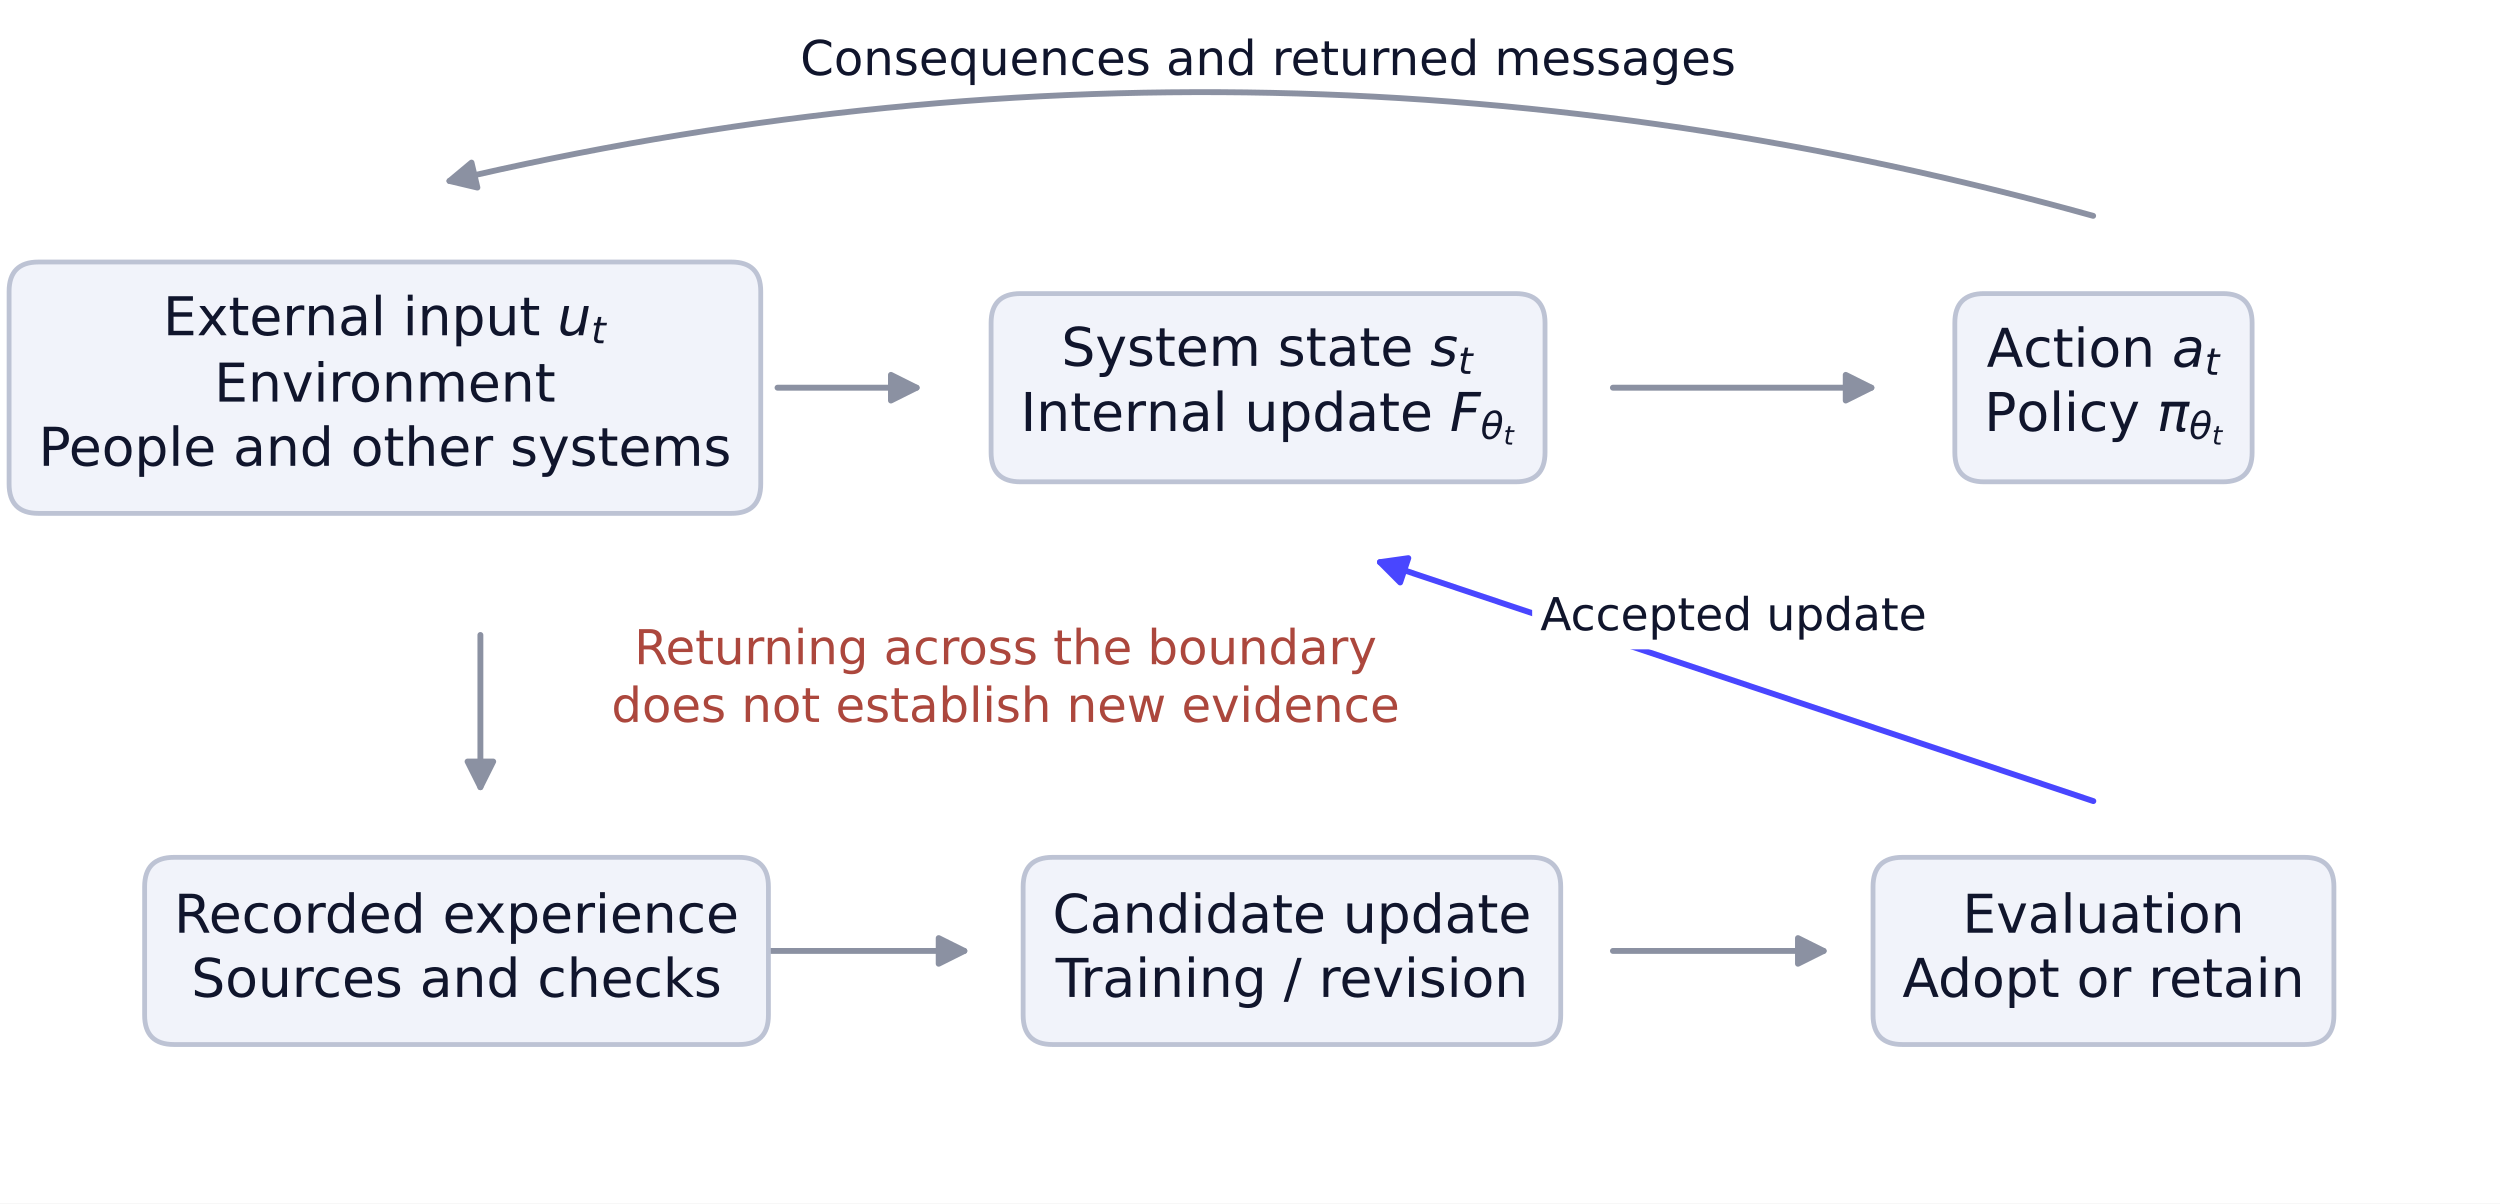
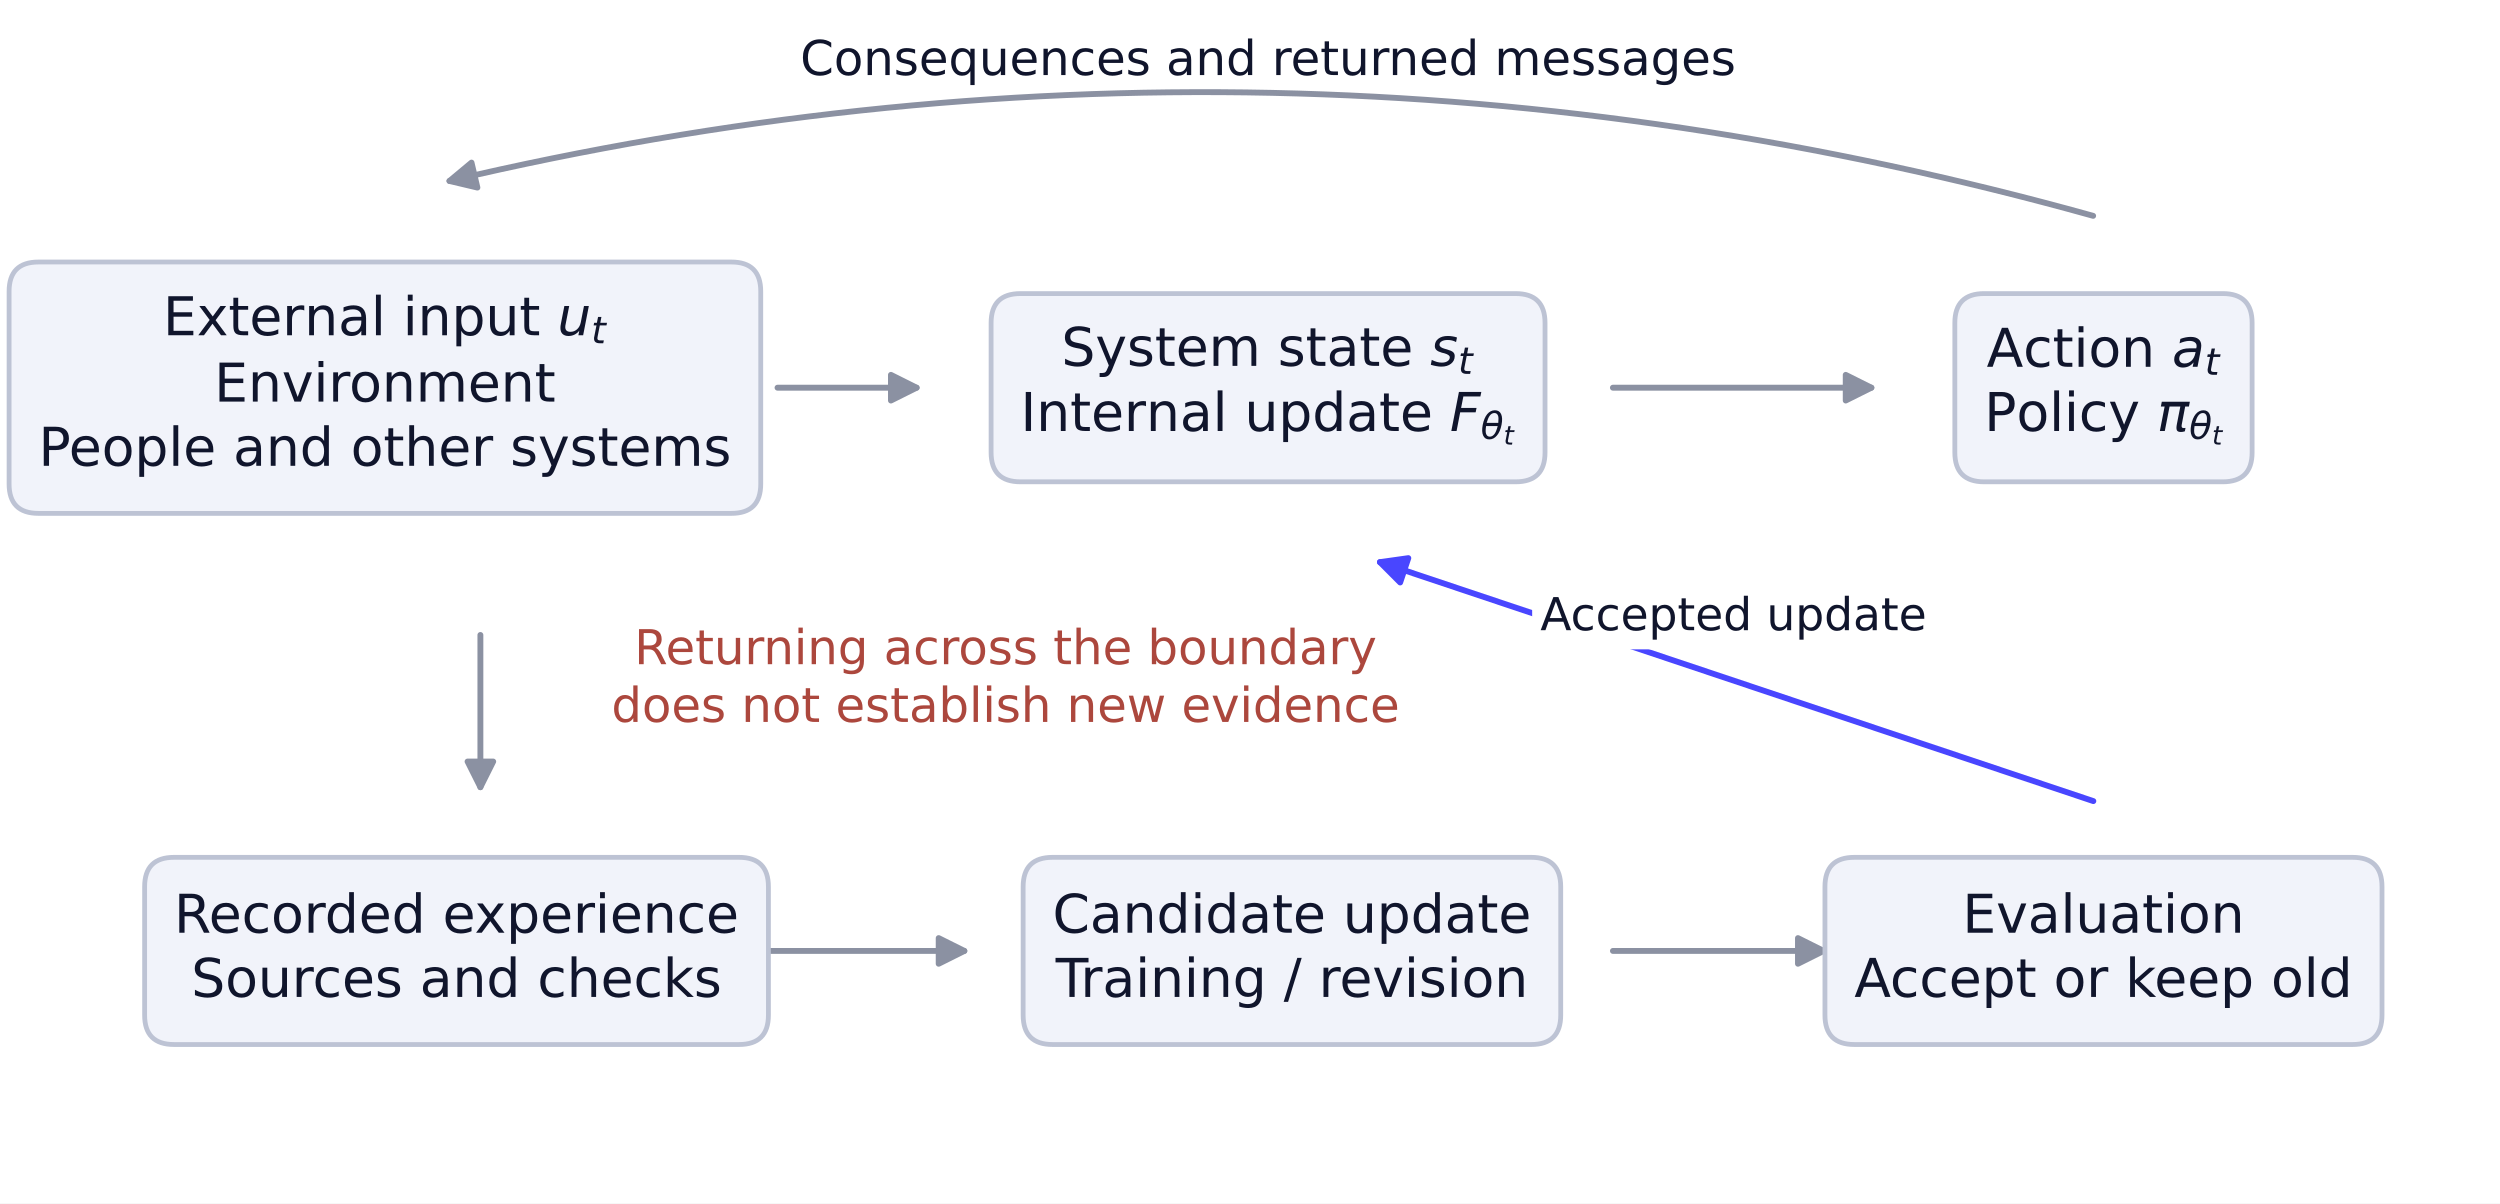
<svg xmlns="http://www.w3.org/2000/svg" width="467.555pt" height="225.072pt" viewBox="0 0 467.555 225.072" version="1.1">
  <defs>
    <style type="text/css">*{stroke-linejoin: round; stroke-linecap: butt}</style>
  </defs>
  <g id="figure_1">
    <g id="patch_1">
      <path d="M 0 225.072  L 467.555 225.072  L 467.555 -0  L 0 -0  z " style="fill: #ffffff" />
    </g>
    <g id="axes_1">
      <g id="patch_2">
-         <path d="M 145.414 72.508  Q 159.035 72.508 171.427 72.508  " clip-path="url(#pcf16d594a3)" style="fill: none; stroke: #8b91a2; stroke-width: 1.1; stroke-linecap: round" />
-         <path d="M 166.627 70.108  L 171.427 72.508  L 166.627 74.908  z " clip-path="url(#pcf16d594a3)" style="fill: #8b91a2; stroke: #8b91a2; stroke-width: 1.1; stroke-linecap: round" />
+         <path d="M 145.414 72.508  Q 159.035 72.508 171.427 72.508  " clip-path="url(#p502bf21800)" style="fill: none; stroke: #8b91a2; stroke-width: 1.1; stroke-linecap: round" />
+         <path d="M 166.627 70.108  L 171.427 72.508  L 166.627 74.908  z " clip-path="url(#p502bf21800)" style="fill: #8b91a2; stroke: #8b91a2; stroke-width: 1.1; stroke-linecap: round" />
      </g>
      <g id="patch_3">
-         <path d="M 301.649 72.508  Q 326.435 72.508 349.991 72.508  " clip-path="url(#pcf16d594a3)" style="fill: none; stroke: #8b91a2; stroke-width: 1.1; stroke-linecap: round" />
-         <path d="M 345.191 70.108  L 349.991 72.508  L 345.191 74.908  z " clip-path="url(#pcf16d594a3)" style="fill: #8b91a2; stroke: #8b91a2; stroke-width: 1.1; stroke-linecap: round" />
+         <path d="M 301.649 72.508  Q 326.435 72.508 349.991 72.508  " clip-path="url(#p502bf21800)" style="fill: none; stroke: #8b91a2; stroke-width: 1.1; stroke-linecap: round" />
+         <path d="M 345.191 70.108  L 349.991 72.508  L 345.191 74.908  z " clip-path="url(#p502bf21800)" style="fill: #8b91a2; stroke: #8b91a2; stroke-width: 1.1; stroke-linecap: round" />
      </g>
      <g id="patch_4">
-         <path d="M 391.465 40.367  Q 237.966 -2.374 84.061 33.844  " clip-path="url(#pcf16d594a3)" style="fill: none; stroke: #8b91a2; stroke-width: 1.1; stroke-linecap: round" />
-         <path d="M 89.283 35.081  L 84.061 33.844  L 88.183 30.408  z " clip-path="url(#pcf16d594a3)" style="fill: #8b91a2; stroke: #8b91a2; stroke-width: 1.1; stroke-linecap: round" />
+         <path d="M 391.465 40.367  Q 237.966 -2.374 84.061 33.844  " clip-path="url(#p502bf21800)" style="fill: none; stroke: #8b91a2; stroke-width: 1.1; stroke-linecap: round" />
+         <path d="M 89.283 35.081  L 84.061 33.844  L 88.183 30.408  z " clip-path="url(#p502bf21800)" style="fill: #8b91a2; stroke: #8b91a2; stroke-width: 1.1; stroke-linecap: round" />
      </g>
      <g id="patch_5">
-         <path d="M 140.95 177.844  Q 161.268 177.844 180.356 177.844  " clip-path="url(#pcf16d594a3)" style="fill: none; stroke: #8b91a2; stroke-width: 1.1; stroke-linecap: round" />
-         <path d="M 175.556 175.444  L 180.356 177.844  L 175.556 180.244  z " clip-path="url(#pcf16d594a3)" style="fill: #8b91a2; stroke: #8b91a2; stroke-width: 1.1; stroke-linecap: round" />
+         <path d="M 140.95 177.844  Q 161.268 177.844 180.356 177.844  " clip-path="url(#p502bf21800)" style="fill: none; stroke: #8b91a2; stroke-width: 1.1; stroke-linecap: round" />
+         <path d="M 175.556 175.444  L 180.356 177.844  L 175.556 180.244  z " clip-path="url(#p502bf21800)" style="fill: #8b91a2; stroke: #8b91a2; stroke-width: 1.1; stroke-linecap: round" />
      </g>
      <g id="patch_6">
-         <path d="M 301.654 177.844  Q 321.972 177.844 341.06 177.844  " clip-path="url(#pcf16d594a3)" style="fill: none; stroke: #8b91a2; stroke-width: 1.1; stroke-linecap: round" />
-         <path d="M 336.26 175.444  L 341.06 177.844  L 336.26 180.244  z " clip-path="url(#pcf16d594a3)" style="fill: #8b91a2; stroke: #8b91a2; stroke-width: 1.1; stroke-linecap: round" />
+         <path d="M 301.654 177.844  Q 321.972 177.844 341.06 177.844  " clip-path="url(#p502bf21800)" style="fill: none; stroke: #8b91a2; stroke-width: 1.1; stroke-linecap: round" />
+         <path d="M 336.26 175.444  L 341.06 177.844  L 336.26 180.244  z " clip-path="url(#p502bf21800)" style="fill: #8b91a2; stroke: #8b91a2; stroke-width: 1.1; stroke-linecap: round" />
      </g>
      <g id="patch_7">
-         <path d="M 89.844 118.753  Q 89.844 133.605 89.844 147.226  " clip-path="url(#pcf16d594a3)" style="fill: none; stroke: #8b91a2; stroke-width: 1.1; stroke-linecap: round" />
-         <path d="M 92.243 142.426  L 89.844 147.226  L 87.444 142.426  z " clip-path="url(#pcf16d594a3)" style="fill: #8b91a2; stroke: #8b91a2; stroke-width: 1.1; stroke-linecap: round" />
+         <path d="M 89.844 118.753  Q 89.844 133.605 89.844 147.226  " clip-path="url(#p502bf21800)" style="fill: none; stroke: #8b91a2; stroke-width: 1.1; stroke-linecap: round" />
+         <path d="M 92.243 142.426  L 89.844 147.226  L 87.444 142.426  z " clip-path="url(#p502bf21800)" style="fill: #8b91a2; stroke: #8b91a2; stroke-width: 1.1; stroke-linecap: round" />
      </g>
      <g id="patch_8">
-         <path d="M 391.499 149.822  Q 324.203 127.283 258.073 105.134  " clip-path="url(#pcf16d594a3)" style="fill: none; stroke: #4946ff; stroke-width: 1.1; stroke-linecap: round" />
-         <path d="M 261.862 108.935  L 258.073 105.134  L 263.387 104.383  z " clip-path="url(#pcf16d594a3)" style="fill: #4946ff; stroke: #4946ff; stroke-width: 1.1; stroke-linecap: round" />
+         <path d="M 391.499 149.822  Q 324.203 127.283 258.073 105.134  " clip-path="url(#p502bf21800)" style="fill: none; stroke: #4946ff; stroke-width: 1.1; stroke-linecap: round" />
+         <path d="M 261.862 108.935  L 258.073 105.134  L 263.387 104.383  z " clip-path="url(#p502bf21800)" style="fill: #4946ff; stroke: #4946ff; stroke-width: 1.1; stroke-linecap: round" />
      </g>
      <g id="text_1">
        <g id="patch_9">
          <path d="M 7.2 96.013  L 136.775 96.013  Q 142.275 96.013 142.275 90.513  L 142.275 54.503  Q 142.275 49.003 136.775 49.003  L 7.2 49.003  Q 1.7 49.003 1.7 54.503  L 1.7 90.513  Q 1.7 96.013 7.2 96.013  z " style="fill: #f1f3fa; stroke: #bdc3d4; stroke-width: 0.9; stroke-linejoin: miter" />
        </g>
        <g style="fill: #10152c" transform="translate(30.4875 63.10441)">
          <text>
            <tspan x="0" y="-0.406" style="font-size: 10px; font-family: 'DejaVu Sans'; fill: #10152c">E</tspan>
            <tspan x="6.318" y="-0.406" style="font-size: 10px; font-family: 'DejaVu Sans'; fill: #10152c">x</tspan>
            <tspan x="12.236" y="-0.406" style="font-size: 10px; font-family: 'DejaVu Sans'; fill: #10152c">t</tspan>
            <tspan x="16.157" y="-0.406" style="font-size: 10px; font-family: 'DejaVu Sans'; fill: #10152c">e</tspan>
            <tspan x="22.31" y="-0.406" style="font-size: 10px; font-family: 'DejaVu Sans'; fill: #10152c">r</tspan>
            <tspan x="26.421" y="-0.406" style="font-size: 10px; font-family: 'DejaVu Sans'; fill: #10152c">n</tspan>
            <tspan x="32.759" y="-0.406" style="font-size: 10px; font-family: 'DejaVu Sans'; fill: #10152c">a</tspan>
            <tspan x="38.887" y="-0.406" style="font-size: 10px; font-family: 'DejaVu Sans'; fill: #10152c">l</tspan>
            <tspan x="41.665" y="-0.406" style="font-size: 10px; font-family: 'DejaVu Sans'; fill: #10152c"> </tspan>
            <tspan x="44.844" y="-0.406" style="font-size: 10px; font-family: 'DejaVu Sans'; fill: #10152c">i</tspan>
            <tspan x="47.622" y="-0.406" style="font-size: 10px; font-family: 'DejaVu Sans'; fill: #10152c">n</tspan>
            <tspan x="53.96" y="-0.406" style="font-size: 10px; font-family: 'DejaVu Sans'; fill: #10152c">p</tspan>
            <tspan x="60.308" y="-0.406" style="font-size: 10px; font-family: 'DejaVu Sans'; fill: #10152c">u</tspan>
            <tspan x="66.646" y="-0.406" style="font-size: 10px; font-family: 'DejaVu Sans'; fill: #10152c">t</tspan>
            <tspan x="70.566" y="-0.406" style="font-size: 10px; font-family: 'DejaVu Sans'; fill: #10152c"> </tspan>
            <tspan x="73.745" y="-0.406" style="font-style: oblique; font-size: 10px; font-family: 'DejaVu Sans'; fill: #10152c">u</tspan>
            <tspan x="80.083" y="1.094" style="font-style: oblique; font-size: 7px; font-family: 'DejaVu Sans'; fill: #10152c">t</tspan>
          </text>
        </g>
        <text style="font-size: 10px; font-family: 'DejaVu Sans'; fill: #10152c" transform="translate(40.06172 75.10715)">Environment</text>
        <text style="font-size: 10px; font-family: 'DejaVu Sans'; fill: #10152c" transform="translate(7.2 87.10988)">People and other systems</text>
      </g>
      <g id="text_2">
        <g id="patch_10">
          <path d="M 190.856 90.11  L 283.455 90.11  Q 288.955 90.11 288.955 84.61  L 288.955 60.406  Q 288.955 54.906 283.455 54.906  L 190.856 54.906  Q 185.356 54.906 185.356 60.406  L 185.356 84.61  Q 185.356 90.11 190.856 90.11  z " style="fill: #f1f3fa; stroke: #bdc3d4; stroke-width: 0.9; stroke-linejoin: miter" />
        </g>
        <g style="fill: #10152c" transform="translate(198.5055 69.005)">
          <text>
            <tspan x="0" y="-0.578" style="font-size: 10px; font-family: 'DejaVu Sans'; fill: #10152c">S</tspan>
            <tspan x="6.348" y="-0.578" style="font-size: 10px; font-family: 'DejaVu Sans'; fill: #10152c">y</tspan>
            <tspan x="12.266" y="-0.578" style="font-size: 10px; font-family: 'DejaVu Sans'; fill: #10152c">s</tspan>
            <tspan x="17.476" y="-0.578" style="font-size: 10px; font-family: 'DejaVu Sans'; fill: #10152c">t</tspan>
            <tspan x="21.396" y="-0.578" style="font-size: 10px; font-family: 'DejaVu Sans'; fill: #10152c">e</tspan>
            <tspan x="27.549" y="-0.578" style="font-size: 10px; font-family: 'DejaVu Sans'; fill: #10152c">m</tspan>
            <tspan x="37.29" y="-0.578" style="font-size: 10px; font-family: 'DejaVu Sans'; fill: #10152c"> </tspan>
            <tspan x="40.469" y="-0.578" style="font-size: 10px; font-family: 'DejaVu Sans'; fill: #10152c">s</tspan>
            <tspan x="45.679" y="-0.578" style="font-size: 10px; font-family: 'DejaVu Sans'; fill: #10152c">t</tspan>
            <tspan x="49.6" y="-0.578" style="font-size: 10px; font-family: 'DejaVu Sans'; fill: #10152c">a</tspan>
            <tspan x="55.728" y="-0.578" style="font-size: 10px; font-family: 'DejaVu Sans'; fill: #10152c">t</tspan>
            <tspan x="59.648" y="-0.578" style="font-size: 10px; font-family: 'DejaVu Sans'; fill: #10152c">e</tspan>
            <tspan x="65.801" y="-0.578" style="font-size: 10px; font-family: 'DejaVu Sans'; fill: #10152c"> </tspan>
            <tspan x="68.979" y="-0.578" style="font-style: oblique; font-size: 10px; font-family: 'DejaVu Sans'; fill: #10152c">s</tspan>
            <tspan x="74.189" y="0.922" style="font-style: oblique; font-size: 7px; font-family: 'DejaVu Sans'; fill: #10152c">t</tspan>
          </text>
        </g>
        <g style="fill: #10152c" transform="translate(190.8555 81.0093)">
          <text>
            <tspan x="0" y="-0.406" style="font-size: 10px; font-family: 'DejaVu Sans'; fill: #10152c">I</tspan>
            <tspan x="2.949" y="-0.406" style="font-size: 10px; font-family: 'DejaVu Sans'; fill: #10152c">n</tspan>
            <tspan x="9.287" y="-0.406" style="font-size: 10px; font-family: 'DejaVu Sans'; fill: #10152c">t</tspan>
            <tspan x="13.208" y="-0.406" style="font-size: 10px; font-family: 'DejaVu Sans'; fill: #10152c">e</tspan>
            <tspan x="19.36" y="-0.406" style="font-size: 10px; font-family: 'DejaVu Sans'; fill: #10152c">r</tspan>
            <tspan x="23.472" y="-0.406" style="font-size: 10px; font-family: 'DejaVu Sans'; fill: #10152c">n</tspan>
            <tspan x="29.81" y="-0.406" style="font-size: 10px; font-family: 'DejaVu Sans'; fill: #10152c">a</tspan>
            <tspan x="35.938" y="-0.406" style="font-size: 10px; font-family: 'DejaVu Sans'; fill: #10152c">l</tspan>
            <tspan x="38.716" y="-0.406" style="font-size: 10px; font-family: 'DejaVu Sans'; fill: #10152c"> </tspan>
            <tspan x="41.895" y="-0.406" style="font-size: 10px; font-family: 'DejaVu Sans'; fill: #10152c">u</tspan>
            <tspan x="48.232" y="-0.406" style="font-size: 10px; font-family: 'DejaVu Sans'; fill: #10152c">p</tspan>
            <tspan x="54.58" y="-0.406" style="font-size: 10px; font-family: 'DejaVu Sans'; fill: #10152c">d</tspan>
            <tspan x="60.928" y="-0.406" style="font-size: 10px; font-family: 'DejaVu Sans'; fill: #10152c">a</tspan>
            <tspan x="67.056" y="-0.406" style="font-size: 10px; font-family: 'DejaVu Sans'; fill: #10152c">t</tspan>
            <tspan x="70.977" y="-0.406" style="font-size: 10px; font-family: 'DejaVu Sans'; fill: #10152c">e</tspan>
            <tspan x="77.129" y="-0.406" style="font-size: 10px; font-family: 'DejaVu Sans'; fill: #10152c"> </tspan>
            <tspan x="80.308" y="-0.406" style="font-style: oblique; font-size: 10px; font-family: 'DejaVu Sans'; fill: #10152c">F</tspan>
            <tspan x="86.06" y="1.094" style="font-style: oblique; font-size: 7px; font-family: 'DejaVu Sans'; fill: #10152c">θ</tspan>
            <tspan x="90.342" y="2.144" style="font-style: oblique; font-size: 4.9px; font-family: 'DejaVu Sans'; fill: #10152c">t</tspan>
          </text>
        </g>
      </g>
      <g id="text_3">
        <g id="patch_11">
          <path d="M 371.096 90.111  L 415.695 90.111  Q 421.195 90.111 421.195 84.611  L 421.195 60.405  Q 421.195 54.905 415.695 54.905  L 371.096 54.905  Q 365.596 54.905 365.596 60.405  L 365.596 84.611  Q 365.596 90.111 371.096 90.111  z " style="fill: #f1f3fa; stroke: #bdc3d4; stroke-width: 0.9; stroke-linejoin: miter" />
        </g>
        <g style="fill: #10152c" transform="translate(371.5455 69.00617)">
          <text>
            <tspan x="0" y="-0.406" style="font-size: 10px; font-family: 'DejaVu Sans'; fill: #10152c">A</tspan>
            <tspan x="6.841" y="-0.406" style="font-size: 10px; font-family: 'DejaVu Sans'; fill: #10152c">c</tspan>
            <tspan x="12.339" y="-0.406" style="font-size: 10px; font-family: 'DejaVu Sans'; fill: #10152c">t</tspan>
            <tspan x="16.26" y="-0.406" style="font-size: 10px; font-family: 'DejaVu Sans'; fill: #10152c">i</tspan>
            <tspan x="19.038" y="-0.406" style="font-size: 10px; font-family: 'DejaVu Sans'; fill: #10152c">o</tspan>
            <tspan x="25.156" y="-0.406" style="font-size: 10px; font-family: 'DejaVu Sans'; fill: #10152c">n</tspan>
            <tspan x="31.494" y="-0.406" style="font-size: 10px; font-family: 'DejaVu Sans'; fill: #10152c"> </tspan>
            <tspan x="34.673" y="-0.406" style="font-style: oblique; font-size: 10px; font-family: 'DejaVu Sans'; fill: #10152c">a</tspan>
            <tspan x="40.801" y="1.094" style="font-style: oblique; font-size: 7px; font-family: 'DejaVu Sans'; fill: #10152c">t</tspan>
          </text>
        </g>
        <g style="fill: #10152c" transform="translate(371.0955 81.01047)">
          <text>
            <tspan x="0" y="-0.406" style="font-size: 10px; font-family: 'DejaVu Sans'; fill: #10152c">P</tspan>
            <tspan x="6.03" y="-0.406" style="font-size: 10px; font-family: 'DejaVu Sans'; fill: #10152c">o</tspan>
            <tspan x="12.148" y="-0.406" style="font-size: 10px; font-family: 'DejaVu Sans'; fill: #10152c">l</tspan>
            <tspan x="14.927" y="-0.406" style="font-size: 10px; font-family: 'DejaVu Sans'; fill: #10152c">i</tspan>
            <tspan x="17.705" y="-0.406" style="font-size: 10px; font-family: 'DejaVu Sans'; fill: #10152c">c</tspan>
            <tspan x="23.203" y="-0.406" style="font-size: 10px; font-family: 'DejaVu Sans'; fill: #10152c">y</tspan>
            <tspan x="29.121" y="-0.406" style="font-size: 10px; font-family: 'DejaVu Sans'; fill: #10152c"> </tspan>
            <tspan x="32.3" y="-0.406" style="font-style: oblique; font-size: 10px; font-family: 'DejaVu Sans'; fill: #10152c">π</tspan>
            <tspan x="38.32" y="1.094" style="font-style: oblique; font-size: 7px; font-family: 'DejaVu Sans'; fill: #10152c">θ</tspan>
            <tspan x="42.603" y="2.144" style="font-style: oblique; font-size: 4.9px; font-family: 'DejaVu Sans'; fill: #10152c">t</tspan>
          </text>
        </g>
      </g>
      <g id="text_4">
        <text style="font-size: 9px; font-family: 'DejaVu Sans'; text-anchor: middle; fill: #10152c" x="237.155" y="14.039" transform="rotate(-0 237.1555 14.03859)">Consequences and returned messages</text>
      </g>
      <g id="text_5">
        <g id="patch_12">
          <path d="M 32.547 195.347  L 138.212 195.347  Q 143.712 195.347 143.712 189.847  L 143.712 165.842  Q 143.712 160.342 138.212 160.342  L 32.547 160.342  Q 27.047 160.342 27.047 165.842  L 27.047 189.847  Q 27.047 195.347 32.547 195.347  z " style="fill: #f1f3fa; stroke: #bdc3d4; stroke-width: 0.9; stroke-linejoin: miter" />
        </g>
        <text style="font-size: 10px; font-family: 'DejaVu Sans'; fill: #10152c" transform="translate(32.54747 174.441)">Recorded experience</text>
        <text style="font-size: 10px; font-family: 'DejaVu Sans'; fill: #10152c" transform="translate(35.77247 186.4437)">Sources and checks</text>
      </g>
      <g id="text_6">
        <g id="patch_13">
          <path d="M 196.85 195.347  L 286.389 195.347  Q 291.889 195.347 291.889 189.847  L 291.889 165.842  Q 291.889 160.342 286.389 160.342  L 196.85 160.342  Q 191.35 160.342 191.35 165.842  L 191.35 189.847  Q 191.35 195.347 196.85 195.347  z " style="fill: #f1f3fa; stroke: #bdc3d4; stroke-width: 0.9; stroke-linejoin: miter" />
        </g>
        <text style="font-size: 10px; font-family: 'DejaVu Sans'; fill: #10152c" transform="translate(196.85 174.441)">Candidate update</text>
        <text style="font-size: 10px; font-family: 'DejaVu Sans'; fill: #10152c" transform="translate(197.4367 186.4437)">Training / revision</text>
      </g>
      <g id="text_7">
        <g id="patch_14">
-           <path d="M 355.798 195.347  L 430.993 195.347  Q 436.493 195.347 436.493 189.847  L 436.493 165.842  Q 436.493 160.342 430.993 160.342  L 355.798 160.342  Q 350.298 160.342 350.298 165.842  L 350.298 189.847  Q 350.298 195.347 355.798 195.347  z " style="fill: #f1f3fa; stroke: #bdc3d4; stroke-width: 0.9; stroke-linejoin: miter" />
+           <path d="M 346.804 195.347  L 439.987 195.347  Q 445.487 195.347 445.487 189.847  L 445.487 165.842  Q 445.487 160.342 439.987 160.342  L 346.804 160.342  Q 341.304 160.342 341.304 165.842  L 341.304 189.847  Q 341.304 195.347 346.804 195.347  z " style="fill: #f1f3fa; stroke: #bdc3d4; stroke-width: 0.9; stroke-linejoin: miter" />
        </g>
        <text style="font-size: 10px; font-family: 'DejaVu Sans'; fill: #10152c" transform="translate(367.0135 174.441)">Evaluation</text>
-         <text style="font-size: 10px; font-family: 'DejaVu Sans'; fill: #10152c" transform="translate(355.7978 186.4437)">Adopt or retain</text>
+         <text style="font-size: 10px; font-family: 'DejaVu Sans'; fill: #10152c" transform="translate(346.8041 186.4437)">Accept or keep old</text>
      </g>
      <g id="text_8">
        <g id="patch_15">
          <path d="M 286.548 121.44  L 361.858 121.44  L 361.858 109.879  L 286.548 109.879  z " style="fill: #ffffff" />
        </g>
        <text style="font-size: 8.5px; font-family: 'DejaVu Sans'; text-anchor: middle; fill: #10152c" x="324.204" y="117.868" transform="rotate(-0 324.2035 117.8675)">Accepted update</text>
      </g>
      <g id="text_9">
        <text style="font-size: 9px; font-family: 'DejaVu Sans'; fill: #ac473d" transform="translate(118.6179 124.2201)">Returning across the boundary</text>
        <text style="font-size: 9px; font-family: 'DejaVu Sans'; fill: #ac473d" transform="translate(114.3457 135.0225)">does not establish new evidence</text>
      </g>
    </g>
  </g>
  <defs>
-     <clipPath id="pcf16d594a3">
+     <clipPath id="p502bf21800">
      <rect x="13.956" y="7.2" width="446.4" height="210.672" />
    </clipPath>
  </defs>
</svg>
